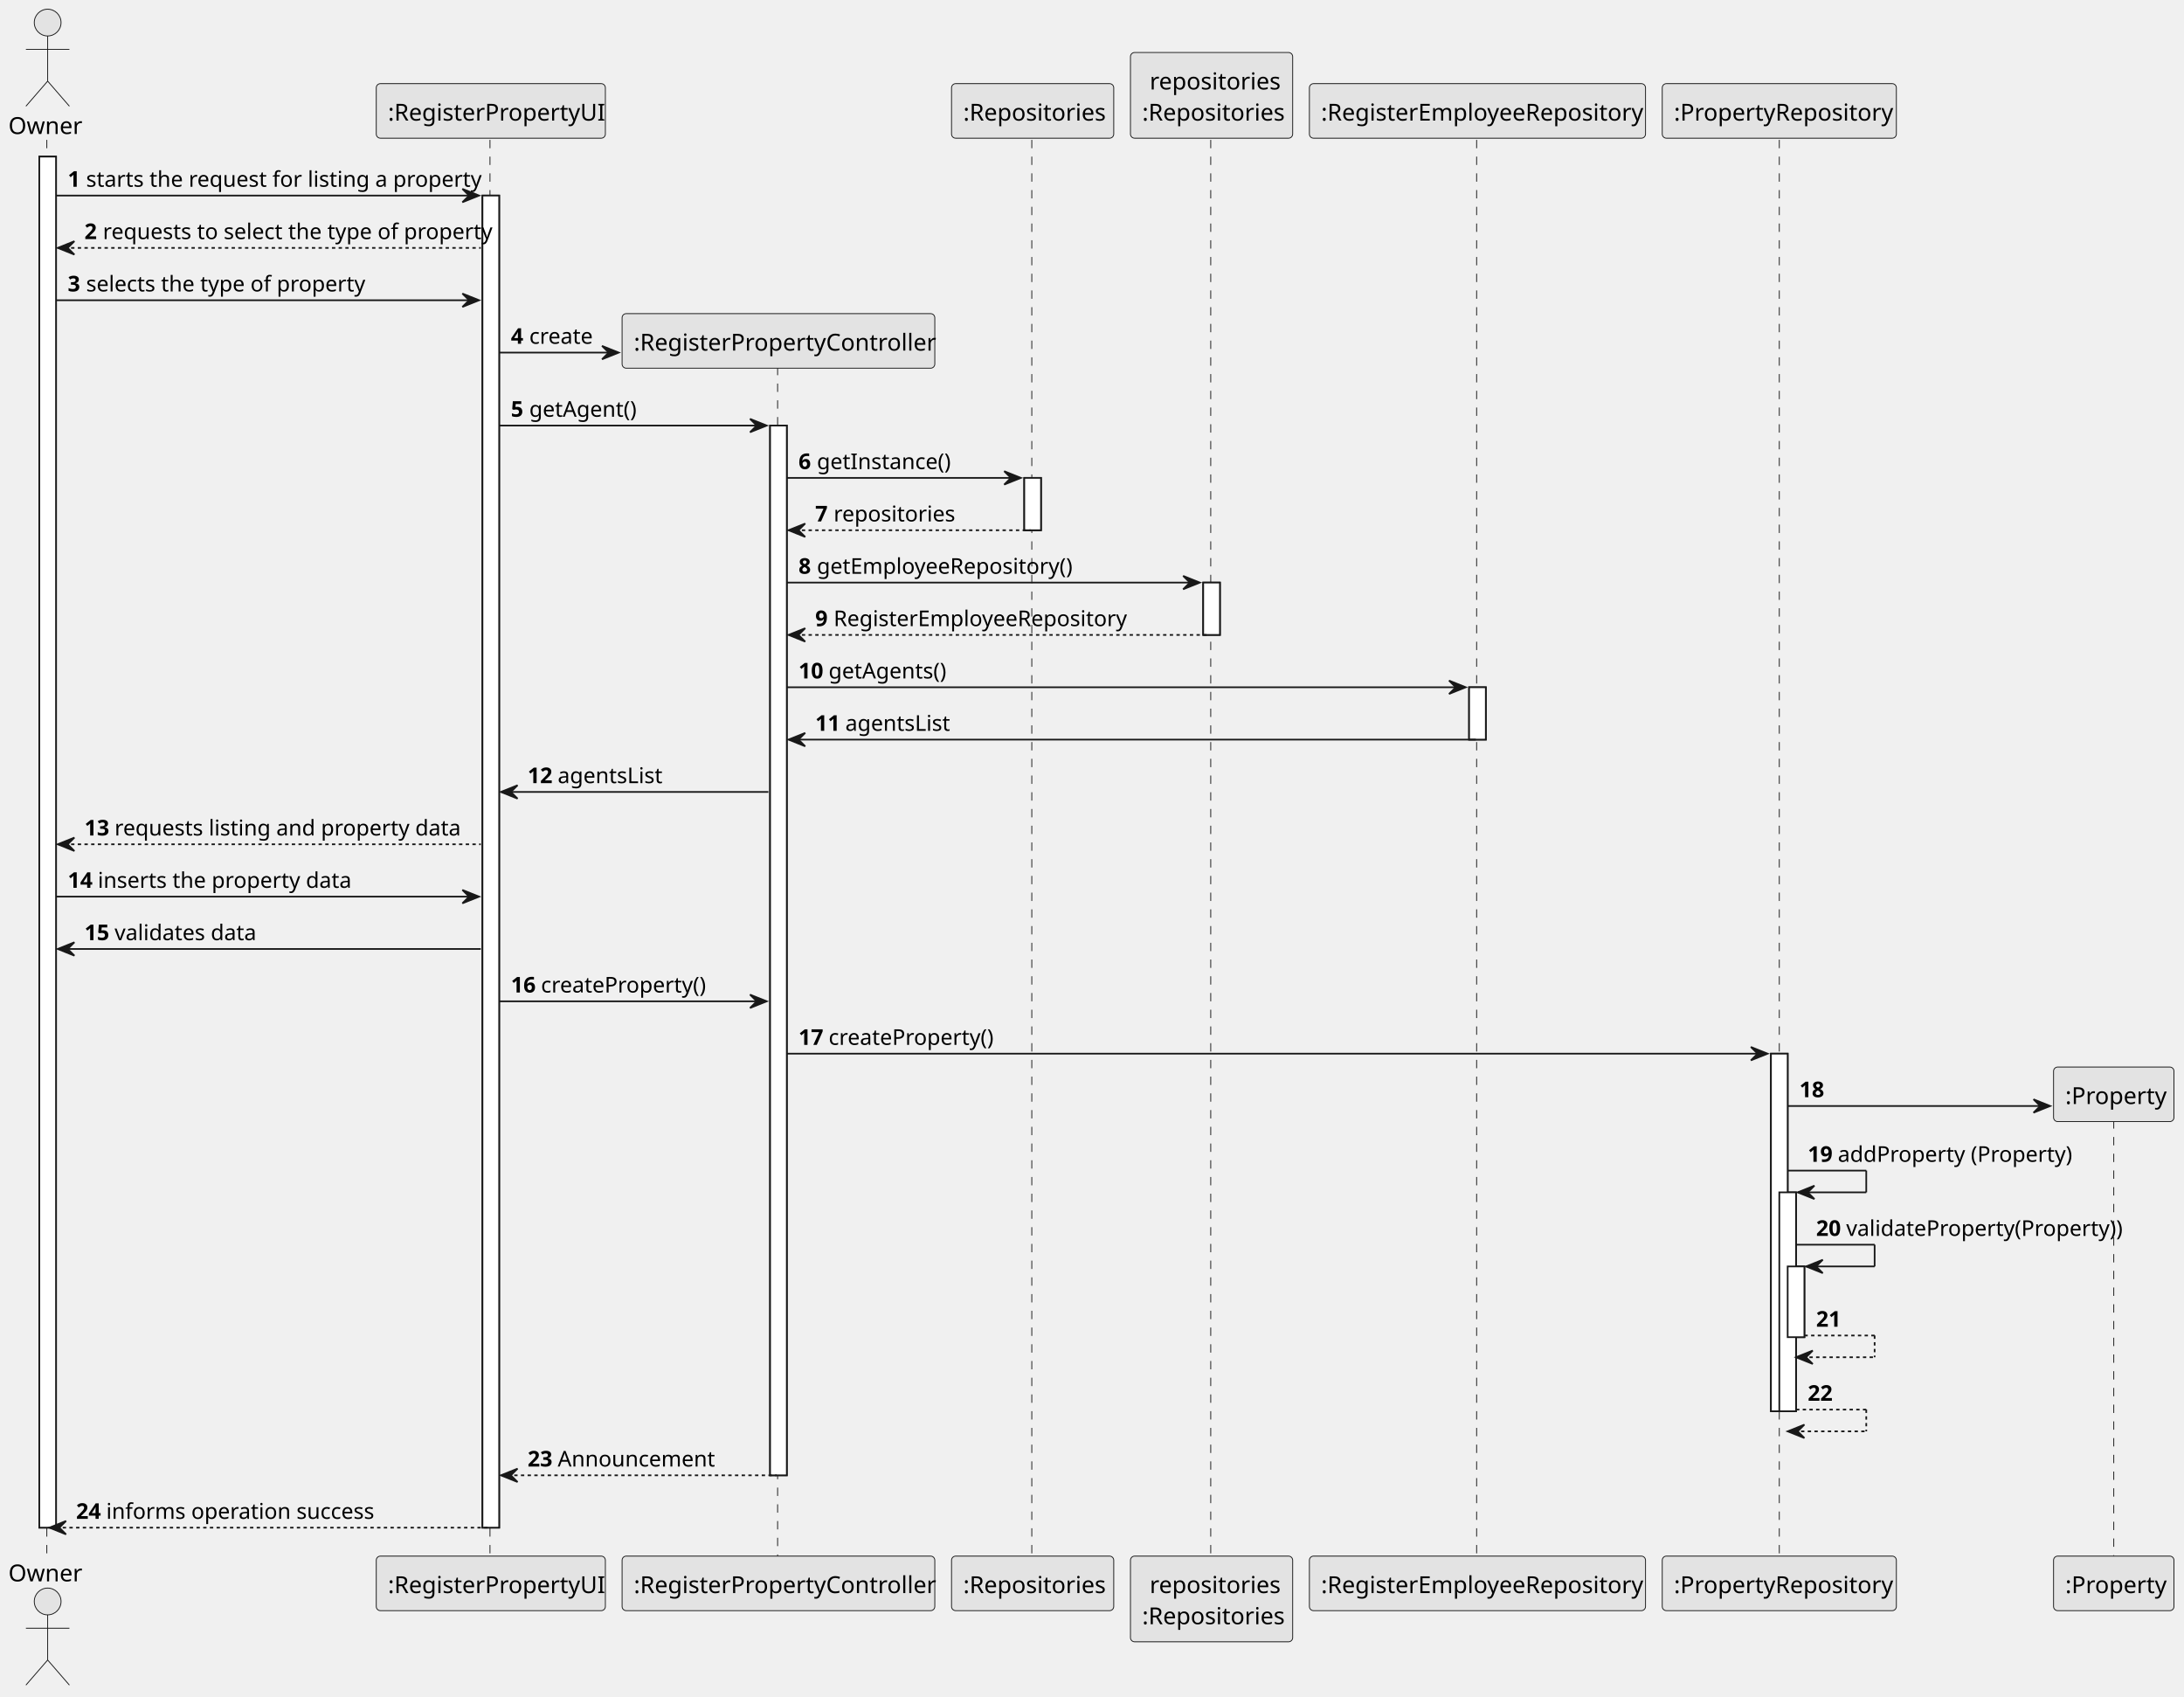
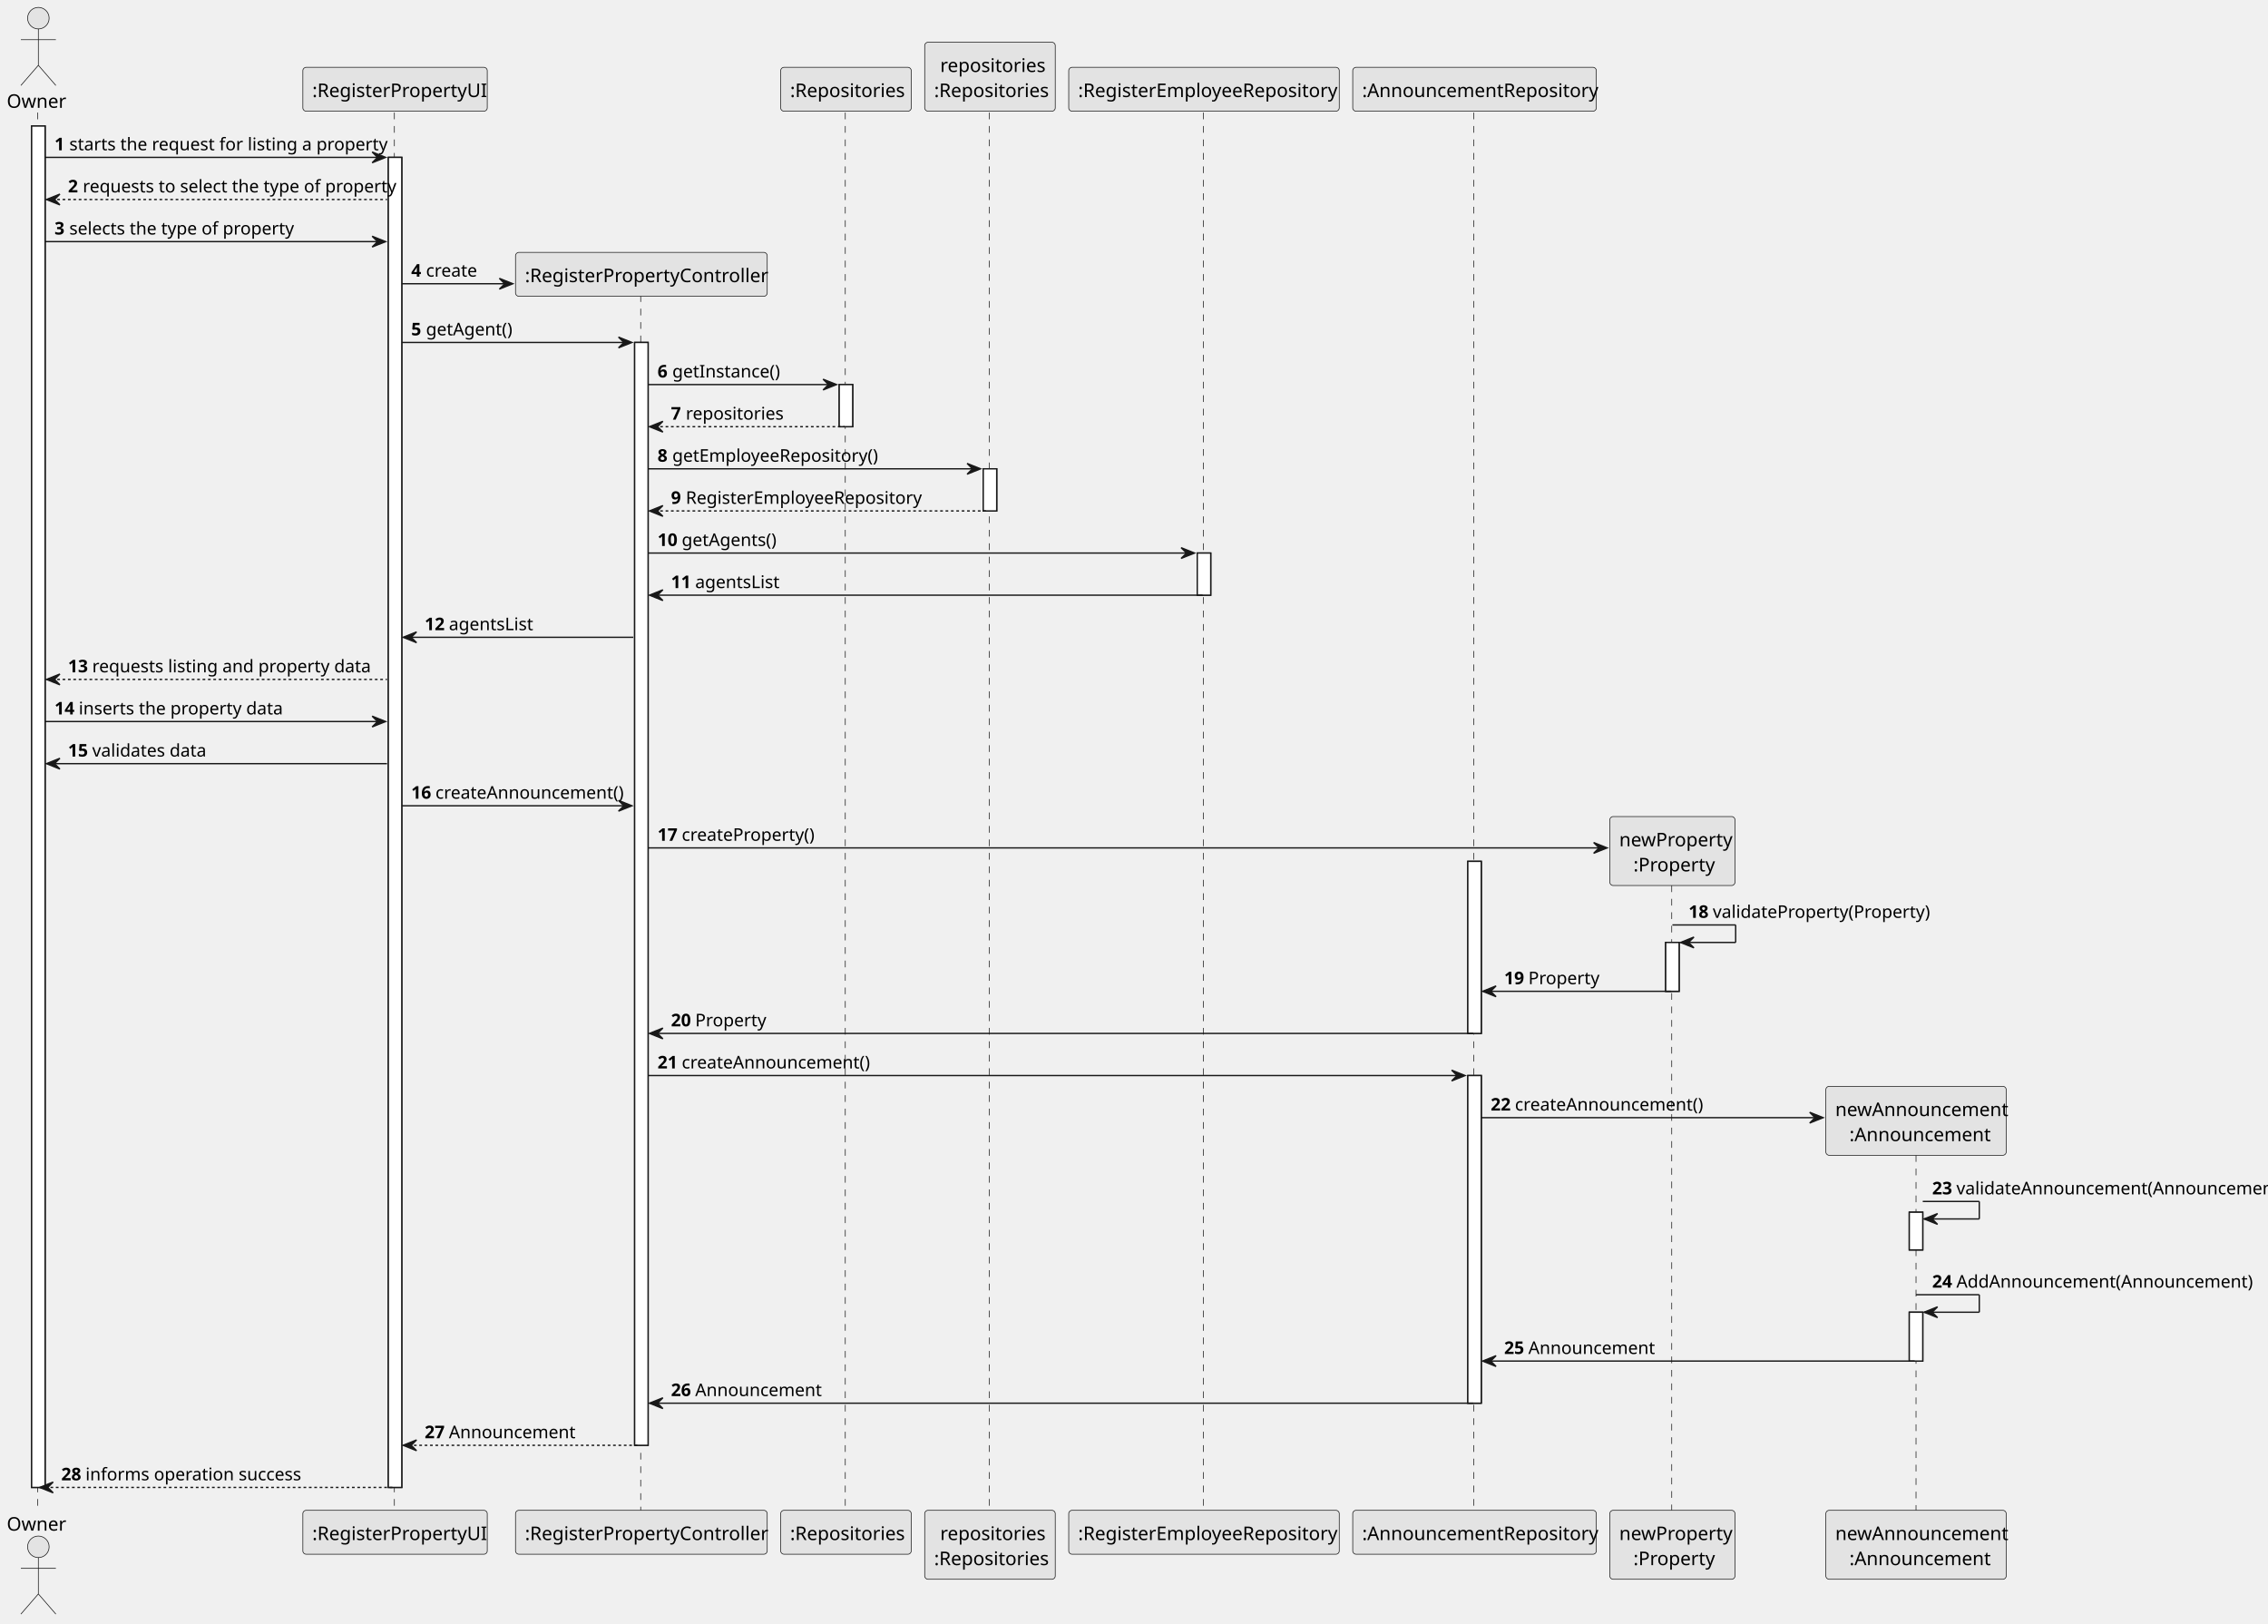
- <svg xmlns="http://www.w3.org/2000/svg" contentStyleType="text/css" height="1014px" preserveAspectRatio="none" style="width:1306px;height:1014px;background:#FFFFFF;" version="1.1" viewBox="0 0 1306 1014" width="1306px" zoomAndPan="magnify">
+ <svg xmlns="http://www.w3.org/2000/svg" contentStyleType="text/css" height="1206px" preserveAspectRatio="none" style="width:1685px;height:1206px;background:#FFFFFF;" version="1.1" viewBox="0 0 1685 1206" width="1685px" zoomAndPan="magnify">
  <defs />
  <g>
-     <rect fill="#FFFFFF" height="819.644" style="stroke:#181818;stroke-width:1.0;" width="10" x="23.5" y="93.621" />
-     <rect fill="#FFFFFF" height="796.354" style="stroke:#181818;stroke-width:1.0;" width="10" x="288.5" y="116.912" />
-     <rect fill="#FFFFFF" height="627.568" style="stroke:#181818;stroke-width:1.0;" width="10" x="460.5" y="254.406" />
-     <rect fill="#FFFFFF" height="31.291" style="stroke:#181818;stroke-width:1.0;" width="10" x="612.5" y="285.697" />
-     <rect fill="#FFFFFF" height="31.291" style="stroke:#181818;stroke-width:1.0;" width="10" x="719.5" y="348.279" />
-     <rect fill="#FFFFFF" height="31.291" style="stroke:#181818;stroke-width:1.0;" width="10" x="878.5" y="410.861" />
-     <rect fill="#FFFFFF" height="213.785" style="stroke:#181818;stroke-width:1.0;" width="10" x="1059" y="629.898" />
-     <rect fill="#FFFFFF" height="130.873" style="stroke:#181818;stroke-width:1.0;" width="10" x="1064" y="712.811" />
-     <rect fill="#FFFFFF" height="42.291" style="stroke:#181818;stroke-width:1.0;" width="10" x="1069" y="757.102" />
-     <line style="stroke:#181818;stroke-width:0.5;stroke-dasharray:5.0,5.0;" x1="28" x2="28" y1="83.621" y2="931.266" />
-     <line style="stroke:#181818;stroke-width:0.5;stroke-dasharray:5.0,5.0;" x1="293" x2="293" y1="83.621" y2="931.266" />
-     <line style="stroke:#181818;stroke-width:0.5;stroke-dasharray:5.0,5.0;" x1="465" x2="465" y1="219.305" y2="931.266" />
-     <line style="stroke:#181818;stroke-width:0.5;stroke-dasharray:5.0,5.0;" x1="617" x2="617" y1="83.621" y2="931.266" />
-     <line style="stroke:#181818;stroke-width:0.5;stroke-dasharray:5.0,5.0;" x1="724" x2="724" y1="83.621" y2="931.266" />
-     <line style="stroke:#181818;stroke-width:0.5;stroke-dasharray:5.0,5.0;" x1="883" x2="883" y1="83.621" y2="931.266" />
-     <line style="stroke:#181818;stroke-width:0.5;stroke-dasharray:5.0,5.0;" x1="1064" x2="1064" y1="83.621" y2="931.266" />
-     <line style="stroke:#181818;stroke-width:0.5;stroke-dasharray:5.0,5.0;" x1="1264" x2="1264" y1="669.709" y2="931.266" />
+     <rect fill="#FFFFFF" height="1011.381" style="stroke:#181818;stroke-width:1.0;" width="10" x="23.5" y="93.621" />
+     <rect fill="#FFFFFF" height="988.09" style="stroke:#181818;stroke-width:1.0;" width="10" x="288.5" y="116.912" />
+     <rect fill="#FFFFFF" height="819.305" style="stroke:#181818;stroke-width:1.0;" width="10" x="471.5" y="254.406" />
+     <rect fill="#FFFFFF" height="31.291" style="stroke:#181818;stroke-width:1.0;" width="10" x="623.5" y="285.697" />
+     <rect fill="#FFFFFF" height="31.291" style="stroke:#181818;stroke-width:1.0;" width="10" x="730.5" y="348.279" />
+     <rect fill="#FFFFFF" height="31.291" style="stroke:#181818;stroke-width:1.0;" width="10" x="889.5" y="410.861" />
+     <rect fill="#FFFFFF" height="127.824" style="stroke:#181818;stroke-width:1.0;" width="10" x="1090.5" y="639.898" />
+     <rect fill="#FFFFFF" height="243.406" style="stroke:#181818;stroke-width:1.0;" width="10" x="1090.5" y="799.014" />
+     <rect fill="#FFFFFF" height="36.291" style="stroke:#181818;stroke-width:1.0;" width="10" x="1237.5" y="700.141" />
+     <rect fill="#FFFFFF" height="28" style="stroke:#181818;stroke-width:1.0;" width="10" x="1418.5" y="900.547" />
+     <rect fill="#FFFFFF" height="36.291" style="stroke:#181818;stroke-width:1.0;" width="10" x="1418.5" y="974.838" />
+     <line style="stroke:#181818;stroke-width:0.5;stroke-dasharray:5.0,5.0;" x1="28" x2="28" y1="83.621" y2="1123.002" />
+     <line style="stroke:#181818;stroke-width:0.5;stroke-dasharray:5.0,5.0;" x1="293" x2="293" y1="83.621" y2="1123.002" />
+     <line style="stroke:#181818;stroke-width:0.5;stroke-dasharray:5.0,5.0;" x1="476" x2="476" y1="219.305" y2="1123.002" />
+     <line style="stroke:#181818;stroke-width:0.5;stroke-dasharray:5.0,5.0;" x1="628" x2="628" y1="83.621" y2="1123.002" />
+     <line style="stroke:#181818;stroke-width:0.5;stroke-dasharray:5.0,5.0;" x1="735" x2="735" y1="83.621" y2="1123.002" />
+     <line style="stroke:#181818;stroke-width:0.5;stroke-dasharray:5.0,5.0;" x1="894" x2="894" y1="83.621" y2="1123.002" />
+     <line style="stroke:#181818;stroke-width:0.5;stroke-dasharray:5.0,5.0;" x1="1095" x2="1095" y1="83.621" y2="1123.002" />
+     <line style="stroke:#181818;stroke-width:0.5;stroke-dasharray:5.0,5.0;" x1="1242" x2="1242" y1="647.729" y2="1123.002" />
+     <line style="stroke:#181818;stroke-width:0.5;stroke-dasharray:5.0,5.0;" x1="1423.5" x2="1423.5" y1="848.135" y2="1123.002" />
    <text fill="#000000" font-family="sans-serif" font-size="14" lengthAdjust="spacing" textLength="41" x="5" y="80.107">Owner</text>
    <ellipse cx="28.5" cy="13.5" fill="#E3E3E3" rx="8" ry="8" style="stroke:#181818;stroke-width:0.5;" />
    <path d="M28.5,21.5 L28.5,48.5 M15.5,29.5 L41.5,29.5 M28.5,48.5 L15.5,63.5 M28.5,48.5 L41.5,63.5 " fill="none" style="stroke:#181818;stroke-width:0.5;" />
-     <text fill="#000000" font-family="sans-serif" font-size="14" lengthAdjust="spacing" textLength="41" x="5" y="945.373">Owner</text>
-     <ellipse cx="28.5" cy="957.387" fill="#E3E3E3" rx="8" ry="8" style="stroke:#181818;stroke-width:0.5;" />
-     <path d="M28.5,965.387 L28.5,992.387 M15.5,973.387 L41.5,973.387 M28.5,992.387 L15.5,1007.387 M28.5,992.387 L41.5,1007.387 " fill="none" style="stroke:#181818;stroke-width:0.5;" />
+     <text fill="#000000" font-family="sans-serif" font-size="14" lengthAdjust="spacing" textLength="41" x="5" y="1137.109">Owner</text>
+     <ellipse cx="28.5" cy="1149.123" fill="#E3E3E3" rx="8" ry="8" style="stroke:#181818;stroke-width:0.5;" />
+     <path d="M28.5,1157.123 L28.5,1184.123 M15.5,1165.123 L41.5,1165.123 M28.5,1184.123 L15.5,1199.123 M28.5,1184.123 L41.5,1199.123 " fill="none" style="stroke:#181818;stroke-width:0.5;" />
    <rect fill="#E3E3E3" height="32.621" rx="2.5" ry="2.5" style="stroke:#181818;stroke-width:0.5;" width="137" x="225" y="50" />
    <text fill="#000000" font-family="sans-serif" font-size="14" lengthAdjust="spacing" textLength="123" x="232" y="72.107">:RegisterPropertyUI</text>
-     <rect fill="#E3E3E3" height="32.621" rx="2.5" ry="2.5" style="stroke:#181818;stroke-width:0.5;" width="137" x="225" y="930.266" />
-     <text fill="#000000" font-family="sans-serif" font-size="14" lengthAdjust="spacing" textLength="123" x="232" y="952.373">:RegisterPropertyUI</text>
-     <rect fill="#E3E3E3" height="32.621" rx="2.5" ry="2.5" style="stroke:#181818;stroke-width:0.5;" width="187" x="372" y="930.266" />
-     <text fill="#000000" font-family="sans-serif" font-size="14" lengthAdjust="spacing" textLength="173" x="379" y="952.373">:RegisterPropertyController</text>
-     <rect fill="#E3E3E3" height="32.621" rx="2.5" ry="2.5" style="stroke:#181818;stroke-width:0.5;" width="97" x="569" y="50" />
-     <text fill="#000000" font-family="sans-serif" font-size="14" lengthAdjust="spacing" textLength="83" x="576" y="72.107">:Repositories</text>
-     <rect fill="#E3E3E3" height="32.621" rx="2.5" ry="2.5" style="stroke:#181818;stroke-width:0.5;" width="97" x="569" y="930.266" />
-     <text fill="#000000" font-family="sans-serif" font-size="14" lengthAdjust="spacing" textLength="83" x="576" y="952.373">:Repositories</text>
-     <rect fill="#E3E3E3" height="51.242" rx="2.5" ry="2.5" style="stroke:#181818;stroke-width:0.5;" width="97" x="676" y="31.379" />
-     <text fill="#000000" font-family="sans-serif" font-size="14" lengthAdjust="spacing" textLength="74" x="687.5" y="53.486">repositories</text>
-     <text fill="#000000" font-family="sans-serif" font-size="14" lengthAdjust="spacing" textLength="83" x="683" y="72.107">:Repositories</text>
-     <rect fill="#E3E3E3" height="51.242" rx="2.5" ry="2.5" style="stroke:#181818;stroke-width:0.5;" width="97" x="676" y="930.266" />
-     <text fill="#000000" font-family="sans-serif" font-size="14" lengthAdjust="spacing" textLength="74" x="687.5" y="952.373">repositories</text>
-     <text fill="#000000" font-family="sans-serif" font-size="14" lengthAdjust="spacing" textLength="83" x="683" y="970.994">:Repositories</text>
-     <rect fill="#E3E3E3" height="32.621" rx="2.5" ry="2.5" style="stroke:#181818;stroke-width:0.5;" width="201" x="783" y="50" />
-     <text fill="#000000" font-family="sans-serif" font-size="14" lengthAdjust="spacing" textLength="187" x="790" y="72.107">:RegisterEmployeeRepository</text>
-     <rect fill="#E3E3E3" height="32.621" rx="2.5" ry="2.5" style="stroke:#181818;stroke-width:0.5;" width="201" x="783" y="930.266" />
-     <text fill="#000000" font-family="sans-serif" font-size="14" lengthAdjust="spacing" textLength="187" x="790" y="952.373">:RegisterEmployeeRepository</text>
-     <rect fill="#E3E3E3" height="32.621" rx="2.5" ry="2.5" style="stroke:#181818;stroke-width:0.5;" width="140" x="994" y="50" />
-     <text fill="#000000" font-family="sans-serif" font-size="14" lengthAdjust="spacing" textLength="126" x="1001" y="72.107">:PropertyRepository</text>
-     <rect fill="#E3E3E3" height="32.621" rx="2.5" ry="2.5" style="stroke:#181818;stroke-width:0.5;" width="140" x="994" y="930.266" />
-     <text fill="#000000" font-family="sans-serif" font-size="14" lengthAdjust="spacing" textLength="126" x="1001" y="952.373">:PropertyRepository</text>
-     <rect fill="#E3E3E3" height="32.621" rx="2.5" ry="2.5" style="stroke:#181818;stroke-width:0.5;" width="72" x="1228" y="930.266" />
-     <text fill="#000000" font-family="sans-serif" font-size="14" lengthAdjust="spacing" textLength="58" x="1235" y="952.373">:Property</text>
-     <rect fill="#FFFFFF" height="819.644" style="stroke:#181818;stroke-width:1.0;" width="10" x="23.5" y="93.621" />
-     <rect fill="#FFFFFF" height="796.354" style="stroke:#181818;stroke-width:1.0;" width="10" x="288.5" y="116.912" />
-     <rect fill="#FFFFFF" height="627.568" style="stroke:#181818;stroke-width:1.0;" width="10" x="460.5" y="254.406" />
-     <rect fill="#FFFFFF" height="31.291" style="stroke:#181818;stroke-width:1.0;" width="10" x="612.5" y="285.697" />
-     <rect fill="#FFFFFF" height="31.291" style="stroke:#181818;stroke-width:1.0;" width="10" x="719.5" y="348.279" />
-     <rect fill="#FFFFFF" height="31.291" style="stroke:#181818;stroke-width:1.0;" width="10" x="878.5" y="410.861" />
-     <rect fill="#FFFFFF" height="213.785" style="stroke:#181818;stroke-width:1.0;" width="10" x="1059" y="629.898" />
-     <rect fill="#FFFFFF" height="130.873" style="stroke:#181818;stroke-width:1.0;" width="10" x="1064" y="712.811" />
-     <rect fill="#FFFFFF" height="42.291" style="stroke:#181818;stroke-width:1.0;" width="10" x="1069" y="757.102" />
+     <rect fill="#E3E3E3" height="32.621" rx="2.5" ry="2.5" style="stroke:#181818;stroke-width:0.5;" width="137" x="225" y="1122.002" />
+     <text fill="#000000" font-family="sans-serif" font-size="14" lengthAdjust="spacing" textLength="123" x="232" y="1144.109">:RegisterPropertyUI</text>
+     <rect fill="#E3E3E3" height="32.621" rx="2.5" ry="2.5" style="stroke:#181818;stroke-width:0.5;" width="187" x="383" y="1122.002" />
+     <text fill="#000000" font-family="sans-serif" font-size="14" lengthAdjust="spacing" textLength="173" x="390" y="1144.109">:RegisterPropertyController</text>
+     <rect fill="#E3E3E3" height="32.621" rx="2.5" ry="2.5" style="stroke:#181818;stroke-width:0.5;" width="97" x="580" y="50" />
+     <text fill="#000000" font-family="sans-serif" font-size="14" lengthAdjust="spacing" textLength="83" x="587" y="72.107">:Repositories</text>
+     <rect fill="#E3E3E3" height="32.621" rx="2.5" ry="2.5" style="stroke:#181818;stroke-width:0.5;" width="97" x="580" y="1122.002" />
+     <text fill="#000000" font-family="sans-serif" font-size="14" lengthAdjust="spacing" textLength="83" x="587" y="1144.109">:Repositories</text>
+     <rect fill="#E3E3E3" height="51.242" rx="2.5" ry="2.5" style="stroke:#181818;stroke-width:0.5;" width="97" x="687" y="31.379" />
+     <text fill="#000000" font-family="sans-serif" font-size="14" lengthAdjust="spacing" textLength="74" x="698.5" y="53.486">repositories</text>
+     <text fill="#000000" font-family="sans-serif" font-size="14" lengthAdjust="spacing" textLength="83" x="694" y="72.107">:Repositories</text>
+     <rect fill="#E3E3E3" height="51.242" rx="2.5" ry="2.5" style="stroke:#181818;stroke-width:0.5;" width="97" x="687" y="1122.002" />
+     <text fill="#000000" font-family="sans-serif" font-size="14" lengthAdjust="spacing" textLength="74" x="698.5" y="1144.109">repositories</text>
+     <text fill="#000000" font-family="sans-serif" font-size="14" lengthAdjust="spacing" textLength="83" x="694" y="1162.73">:Repositories</text>
+     <rect fill="#E3E3E3" height="32.621" rx="2.5" ry="2.5" style="stroke:#181818;stroke-width:0.5;" width="201" x="794" y="50" />
+     <text fill="#000000" font-family="sans-serif" font-size="14" lengthAdjust="spacing" textLength="187" x="801" y="72.107">:RegisterEmployeeRepository</text>
+     <rect fill="#E3E3E3" height="32.621" rx="2.5" ry="2.5" style="stroke:#181818;stroke-width:0.5;" width="201" x="794" y="1122.002" />
+     <text fill="#000000" font-family="sans-serif" font-size="14" lengthAdjust="spacing" textLength="187" x="801" y="1144.109">:RegisterEmployeeRepository</text>
+     <rect fill="#E3E3E3" height="32.621" rx="2.5" ry="2.5" style="stroke:#181818;stroke-width:0.5;" width="181" x="1005" y="50" />
+     <text fill="#000000" font-family="sans-serif" font-size="14" lengthAdjust="spacing" textLength="167" x="1012" y="72.107">:AnnouncementRepository</text>
+     <rect fill="#E3E3E3" height="32.621" rx="2.5" ry="2.5" style="stroke:#181818;stroke-width:0.5;" width="181" x="1005" y="1122.002" />
+     <text fill="#000000" font-family="sans-serif" font-size="14" lengthAdjust="spacing" textLength="167" x="1012" y="1144.109">:AnnouncementRepository</text>
+     <rect fill="#E3E3E3" height="51.242" rx="2.5" ry="2.5" style="stroke:#181818;stroke-width:0.5;" width="93" x="1196" y="1122.002" />
+     <text fill="#000000" font-family="sans-serif" font-size="14" lengthAdjust="spacing" textLength="79" x="1203" y="1144.109">newProperty</text>
+     <text fill="#000000" font-family="sans-serif" font-size="14" lengthAdjust="spacing" textLength="58" x="1213.5" y="1162.73">:Property</text>
+     <rect fill="#E3E3E3" height="51.242" rx="2.5" ry="2.5" style="stroke:#181818;stroke-width:0.5;" width="134" x="1356.5" y="1122.002" />
+     <text fill="#000000" font-family="sans-serif" font-size="14" lengthAdjust="spacing" textLength="120" x="1363.5" y="1144.109">newAnnouncement</text>
+     <text fill="#000000" font-family="sans-serif" font-size="14" lengthAdjust="spacing" textLength="99" x="1374" y="1162.73">:Announcement</text>
+     <rect fill="#FFFFFF" height="1011.381" style="stroke:#181818;stroke-width:1.0;" width="10" x="23.5" y="93.621" />
+     <rect fill="#FFFFFF" height="988.09" style="stroke:#181818;stroke-width:1.0;" width="10" x="288.5" y="116.912" />
+     <rect fill="#FFFFFF" height="819.305" style="stroke:#181818;stroke-width:1.0;" width="10" x="471.5" y="254.406" />
+     <rect fill="#FFFFFF" height="31.291" style="stroke:#181818;stroke-width:1.0;" width="10" x="623.5" y="285.697" />
+     <rect fill="#FFFFFF" height="31.291" style="stroke:#181818;stroke-width:1.0;" width="10" x="730.5" y="348.279" />
+     <rect fill="#FFFFFF" height="31.291" style="stroke:#181818;stroke-width:1.0;" width="10" x="889.5" y="410.861" />
+     <rect fill="#FFFFFF" height="127.824" style="stroke:#181818;stroke-width:1.0;" width="10" x="1090.5" y="639.898" />
+     <rect fill="#FFFFFF" height="243.406" style="stroke:#181818;stroke-width:1.0;" width="10" x="1090.5" y="799.014" />
+     <rect fill="#FFFFFF" height="36.291" style="stroke:#181818;stroke-width:1.0;" width="10" x="1237.5" y="700.141" />
+     <rect fill="#FFFFFF" height="28" style="stroke:#181818;stroke-width:1.0;" width="10" x="1418.5" y="900.547" />
+     <rect fill="#FFFFFF" height="36.291" style="stroke:#181818;stroke-width:1.0;" width="10" x="1418.5" y="974.838" />
    <polygon fill="#181818" points="276.5,112.912,286.5,116.912,276.5,120.912,280.5,116.912" style="stroke:#181818;stroke-width:1.0;" />
    <line style="stroke:#181818;stroke-width:1.0;" x1="33.5" x2="282.5" y1="116.912" y2="116.912" />
    <text fill="#000000" font-family="sans-serif" font-size="13" font-weight="bold" lengthAdjust="spacing" textLength="7" x="40.5" y="111.649">1</text>
    <text fill="#000000" font-family="sans-serif" font-size="13" lengthAdjust="spacing" textLength="220" x="51.5" y="111.649">starts the request for listing a property</text>
    <polygon fill="#181818" points="44.5,144.203,34.5,148.203,44.5,152.203,40.5,148.203" style="stroke:#181818;stroke-width:1.0;" />
    <line style="stroke:#181818;stroke-width:1.0;stroke-dasharray:2.0,2.0;" x1="38.5" x2="287.5" y1="148.203" y2="148.203" />
    <text fill="#000000" font-family="sans-serif" font-size="13" font-weight="bold" lengthAdjust="spacing" textLength="7" x="50.5" y="142.94">2</text>
    <text fill="#000000" font-family="sans-serif" font-size="13" lengthAdjust="spacing" textLength="220" x="61.5" y="142.94">requests to select the type of property</text>
    <polygon fill="#181818" points="276.5,175.494,286.5,179.494,276.5,183.494,280.5,179.494" style="stroke:#181818;stroke-width:1.0;" />
    <line style="stroke:#181818;stroke-width:1.0;" x1="33.5" x2="282.5" y1="179.494" y2="179.494" />
    <text fill="#000000" font-family="sans-serif" font-size="13" font-weight="bold" lengthAdjust="spacing" textLength="7" x="40.5" y="174.231">3</text>
    <text fill="#000000" font-family="sans-serif" font-size="13" lengthAdjust="spacing" textLength="158" x="51.5" y="174.231">selects the type of property</text>
-     <polygon fill="#181818" points="360,206.785,370,210.785,360,214.785,364,210.785" style="stroke:#181818;stroke-width:1.0;" />
-     <line style="stroke:#181818;stroke-width:1.0;" x1="298.5" x2="366" y1="210.785" y2="210.785" />
+     <polygon fill="#181818" points="371,206.785,381,210.785,371,214.785,375,210.785" style="stroke:#181818;stroke-width:1.0;" />
+     <line style="stroke:#181818;stroke-width:1.0;" x1="298.5" x2="377" y1="210.785" y2="210.785" />
    <text fill="#000000" font-family="sans-serif" font-size="13" font-weight="bold" lengthAdjust="spacing" textLength="7" x="305.5" y="205.523">4</text>
    <text fill="#000000" font-family="sans-serif" font-size="13" lengthAdjust="spacing" textLength="36" x="316.5" y="205.523">create</text>
-     <rect fill="#E3E3E3" height="32.621" rx="2.5" ry="2.5" style="stroke:#181818;stroke-width:0.5;" width="187" x="372" y="187.494" />
-     <text fill="#000000" font-family="sans-serif" font-size="14" lengthAdjust="spacing" textLength="173" x="379" y="209.602">:RegisterPropertyController</text>
-     <polygon fill="#181818" points="448.5,250.406,458.5,254.406,448.5,258.406,452.5,254.406" style="stroke:#181818;stroke-width:1.0;" />
-     <line style="stroke:#181818;stroke-width:1.0;" x1="298.5" x2="454.5" y1="254.406" y2="254.406" />
+     <rect fill="#E3E3E3" height="32.621" rx="2.5" ry="2.5" style="stroke:#181818;stroke-width:0.5;" width="187" x="383" y="187.494" />
+     <text fill="#000000" font-family="sans-serif" font-size="14" lengthAdjust="spacing" textLength="173" x="390" y="209.602">:RegisterPropertyController</text>
+     <polygon fill="#181818" points="459.5,250.406,469.5,254.406,459.5,258.406,463.5,254.406" style="stroke:#181818;stroke-width:1.0;" />
+     <line style="stroke:#181818;stroke-width:1.0;" x1="298.5" x2="465.5" y1="254.406" y2="254.406" />
    <text fill="#000000" font-family="sans-serif" font-size="13" font-weight="bold" lengthAdjust="spacing" textLength="7" x="305.5" y="249.144">5</text>
    <text fill="#000000" font-family="sans-serif" font-size="13" lengthAdjust="spacing" textLength="60" x="316.5" y="249.144">getAgent()</text>
-     <polygon fill="#181818" points="600.5,281.697,610.5,285.697,600.5,289.697,604.5,285.697" style="stroke:#181818;stroke-width:1.0;" />
-     <line style="stroke:#181818;stroke-width:1.0;" x1="470.5" x2="606.5" y1="285.697" y2="285.697" />
-     <text fill="#000000" font-family="sans-serif" font-size="13" font-weight="bold" lengthAdjust="spacing" textLength="7" x="477.5" y="280.435">6</text>
-     <text fill="#000000" font-family="sans-serif" font-size="13" lengthAdjust="spacing" textLength="75" x="488.5" y="280.435">getInstance()</text>
-     <polygon fill="#181818" points="481.5,312.988,471.5,316.988,481.5,320.988,477.5,316.988" style="stroke:#181818;stroke-width:1.0;" />
-     <line style="stroke:#181818;stroke-width:1.0;stroke-dasharray:2.0,2.0;" x1="475.5" x2="616.5" y1="316.988" y2="316.988" />
-     <text fill="#000000" font-family="sans-serif" font-size="13" font-weight="bold" lengthAdjust="spacing" textLength="7" x="487.5" y="311.726">7</text>
-     <text fill="#000000" font-family="sans-serif" font-size="13" lengthAdjust="spacing" textLength="67" x="498.5" y="311.726">repositories</text>
-     <polygon fill="#181818" points="707.5,344.279,717.5,348.279,707.5,352.279,711.5,348.279" style="stroke:#181818;stroke-width:1.0;" />
-     <line style="stroke:#181818;stroke-width:1.0;" x1="470.5" x2="713.5" y1="348.279" y2="348.279" />
-     <text fill="#000000" font-family="sans-serif" font-size="13" font-weight="bold" lengthAdjust="spacing" textLength="7" x="477.5" y="343.017">8</text>
-     <text fill="#000000" font-family="sans-serif" font-size="13" lengthAdjust="spacing" textLength="146" x="488.5" y="343.017">getEmployeeRepository()</text>
-     <polygon fill="#181818" points="481.5,375.57,471.5,379.57,481.5,383.57,477.5,379.57" style="stroke:#181818;stroke-width:1.0;" />
-     <line style="stroke:#181818;stroke-width:1.0;stroke-dasharray:2.0,2.0;" x1="475.5" x2="723.5" y1="379.57" y2="379.57" />
-     <text fill="#000000" font-family="sans-serif" font-size="13" font-weight="bold" lengthAdjust="spacing" textLength="7" x="487.5" y="374.308">9</text>
-     <text fill="#000000" font-family="sans-serif" font-size="13" lengthAdjust="spacing" textLength="168" x="498.5" y="374.308">RegisterEmployeeRepository</text>
-     <polygon fill="#181818" points="866.5,406.861,876.5,410.861,866.5,414.861,870.5,410.861" style="stroke:#181818;stroke-width:1.0;" />
-     <line style="stroke:#181818;stroke-width:1.0;" x1="470.5" x2="872.5" y1="410.861" y2="410.861" />
-     <text fill="#000000" font-family="sans-serif" font-size="13" font-weight="bold" lengthAdjust="spacing" textLength="14" x="477.5" y="405.599">10</text>
-     <text fill="#000000" font-family="sans-serif" font-size="13" lengthAdjust="spacing" textLength="67" x="495.5" y="405.599">getAgents()</text>
-     <polygon fill="#181818" points="481.5,438.152,471.5,442.152,481.5,446.152,477.5,442.152" style="stroke:#181818;stroke-width:1.0;" />
-     <line style="stroke:#181818;stroke-width:1.0;" x1="475.5" x2="882.5" y1="442.152" y2="442.152" />
-     <text fill="#000000" font-family="sans-serif" font-size="13" font-weight="bold" lengthAdjust="spacing" textLength="14" x="487.5" y="436.89">11</text>
-     <text fill="#000000" font-family="sans-serif" font-size="13" lengthAdjust="spacing" textLength="60" x="505.5" y="436.89">agentsList</text>
+     <polygon fill="#181818" points="611.5,281.697,621.5,285.697,611.5,289.697,615.5,285.697" style="stroke:#181818;stroke-width:1.0;" />
+     <line style="stroke:#181818;stroke-width:1.0;" x1="481.5" x2="617.5" y1="285.697" y2="285.697" />
+     <text fill="#000000" font-family="sans-serif" font-size="13" font-weight="bold" lengthAdjust="spacing" textLength="7" x="488.5" y="280.435">6</text>
+     <text fill="#000000" font-family="sans-serif" font-size="13" lengthAdjust="spacing" textLength="75" x="499.5" y="280.435">getInstance()</text>
+     <polygon fill="#181818" points="492.5,312.988,482.5,316.988,492.5,320.988,488.5,316.988" style="stroke:#181818;stroke-width:1.0;" />
+     <line style="stroke:#181818;stroke-width:1.0;stroke-dasharray:2.0,2.0;" x1="486.5" x2="627.5" y1="316.988" y2="316.988" />
+     <text fill="#000000" font-family="sans-serif" font-size="13" font-weight="bold" lengthAdjust="spacing" textLength="7" x="498.5" y="311.726">7</text>
+     <text fill="#000000" font-family="sans-serif" font-size="13" lengthAdjust="spacing" textLength="67" x="509.5" y="311.726">repositories</text>
+     <polygon fill="#181818" points="718.5,344.279,728.5,348.279,718.5,352.279,722.5,348.279" style="stroke:#181818;stroke-width:1.0;" />
+     <line style="stroke:#181818;stroke-width:1.0;" x1="481.5" x2="724.5" y1="348.279" y2="348.279" />
+     <text fill="#000000" font-family="sans-serif" font-size="13" font-weight="bold" lengthAdjust="spacing" textLength="7" x="488.5" y="343.017">8</text>
+     <text fill="#000000" font-family="sans-serif" font-size="13" lengthAdjust="spacing" textLength="146" x="499.5" y="343.017">getEmployeeRepository()</text>
+     <polygon fill="#181818" points="492.5,375.57,482.5,379.57,492.5,383.57,488.5,379.57" style="stroke:#181818;stroke-width:1.0;" />
+     <line style="stroke:#181818;stroke-width:1.0;stroke-dasharray:2.0,2.0;" x1="486.5" x2="734.5" y1="379.57" y2="379.57" />
+     <text fill="#000000" font-family="sans-serif" font-size="13" font-weight="bold" lengthAdjust="spacing" textLength="7" x="498.5" y="374.308">9</text>
+     <text fill="#000000" font-family="sans-serif" font-size="13" lengthAdjust="spacing" textLength="168" x="509.5" y="374.308">RegisterEmployeeRepository</text>
+     <polygon fill="#181818" points="877.5,406.861,887.5,410.861,877.5,414.861,881.5,410.861" style="stroke:#181818;stroke-width:1.0;" />
+     <line style="stroke:#181818;stroke-width:1.0;" x1="481.5" x2="883.5" y1="410.861" y2="410.861" />
+     <text fill="#000000" font-family="sans-serif" font-size="13" font-weight="bold" lengthAdjust="spacing" textLength="14" x="488.5" y="405.599">10</text>
+     <text fill="#000000" font-family="sans-serif" font-size="13" lengthAdjust="spacing" textLength="67" x="506.5" y="405.599">getAgents()</text>
+     <polygon fill="#181818" points="492.5,438.152,482.5,442.152,492.5,446.152,488.5,442.152" style="stroke:#181818;stroke-width:1.0;" />
+     <line style="stroke:#181818;stroke-width:1.0;" x1="486.5" x2="893.5" y1="442.152" y2="442.152" />
+     <text fill="#000000" font-family="sans-serif" font-size="13" font-weight="bold" lengthAdjust="spacing" textLength="14" x="498.5" y="436.89">11</text>
+     <text fill="#000000" font-family="sans-serif" font-size="13" lengthAdjust="spacing" textLength="60" x="516.5" y="436.89">agentsList</text>
    <polygon fill="#181818" points="309.5,469.443,299.5,473.443,309.5,477.443,305.5,473.443" style="stroke:#181818;stroke-width:1.0;" />
-     <line style="stroke:#181818;stroke-width:1.0;" x1="303.5" x2="459.5" y1="473.443" y2="473.443" />
+     <line style="stroke:#181818;stroke-width:1.0;" x1="303.5" x2="470.5" y1="473.443" y2="473.443" />
    <text fill="#000000" font-family="sans-serif" font-size="13" font-weight="bold" lengthAdjust="spacing" textLength="14" x="315.5" y="468.181">12</text>
    <text fill="#000000" font-family="sans-serif" font-size="13" lengthAdjust="spacing" textLength="60" x="333.5" y="468.181">agentsList</text>
    <polygon fill="#181818" points="44.5,500.734,34.5,504.734,44.5,508.734,40.5,504.734" style="stroke:#181818;stroke-width:1.0;" />
    <line style="stroke:#181818;stroke-width:1.0;stroke-dasharray:2.0,2.0;" x1="38.5" x2="287.5" y1="504.734" y2="504.734" />
    <text fill="#000000" font-family="sans-serif" font-size="13" font-weight="bold" lengthAdjust="spacing" textLength="14" x="50.5" y="499.472">13</text>
    <text fill="#000000" font-family="sans-serif" font-size="13" lengthAdjust="spacing" textLength="193" x="68.5" y="499.472">requests listing and property data</text>
    <polygon fill="#181818" points="276.5,532.025,286.5,536.025,276.5,540.025,280.5,536.025" style="stroke:#181818;stroke-width:1.0;" />
    <line style="stroke:#181818;stroke-width:1.0;" x1="33.5" x2="282.5" y1="536.025" y2="536.025" />
    <text fill="#000000" font-family="sans-serif" font-size="13" font-weight="bold" lengthAdjust="spacing" textLength="14" x="40.5" y="530.763">14</text>
    <text fill="#000000" font-family="sans-serif" font-size="13" lengthAdjust="spacing" textLength="141" x="58.5" y="530.763">inserts the property data</text>
    <polygon fill="#181818" points="44.5,563.316,34.5,567.316,44.5,571.316,40.5,567.316" style="stroke:#181818;stroke-width:1.0;" />
    <line style="stroke:#181818;stroke-width:1.0;" x1="38.5" x2="287.5" y1="567.316" y2="567.316" />
    <text fill="#000000" font-family="sans-serif" font-size="13" font-weight="bold" lengthAdjust="spacing" textLength="14" x="50.5" y="562.054">15</text>
    <text fill="#000000" font-family="sans-serif" font-size="13" lengthAdjust="spacing" textLength="79" x="68.5" y="562.054">validates data</text>
-     <polygon fill="#181818" points="448.5,594.607,458.5,598.607,448.5,602.607,452.5,598.607" style="stroke:#181818;stroke-width:1.0;" />
-     <line style="stroke:#181818;stroke-width:1.0;" x1="298.5" x2="454.5" y1="598.607" y2="598.607" />
+     <polygon fill="#181818" points="459.5,594.607,469.5,598.607,459.5,602.607,463.5,598.607" style="stroke:#181818;stroke-width:1.0;" />
+     <line style="stroke:#181818;stroke-width:1.0;" x1="298.5" x2="465.5" y1="598.607" y2="598.607" />
    <text fill="#000000" font-family="sans-serif" font-size="13" font-weight="bold" lengthAdjust="spacing" textLength="14" x="305.5" y="593.345">16</text>
-     <text fill="#000000" font-family="sans-serif" font-size="13" lengthAdjust="spacing" textLength="93" x="323.5" y="593.345">createProperty()</text>
-     <polygon fill="#181818" points="1047,625.898,1057,629.898,1047,633.898,1051,629.898" style="stroke:#181818;stroke-width:1.0;" />
-     <line style="stroke:#181818;stroke-width:1.0;" x1="470.5" x2="1053" y1="629.898" y2="629.898" />
-     <text fill="#000000" font-family="sans-serif" font-size="13" font-weight="bold" lengthAdjust="spacing" textLength="14" x="477.5" y="624.636">17</text>
-     <text fill="#000000" font-family="sans-serif" font-size="13" lengthAdjust="spacing" textLength="93" x="495.5" y="624.636">createProperty()</text>
-     <polygon fill="#181818" points="1216,657.189,1226,661.189,1216,665.189,1220,661.189" style="stroke:#181818;stroke-width:1.0;" />
-     <line style="stroke:#181818;stroke-width:1.0;" x1="1069" x2="1222" y1="661.189" y2="661.189" />
-     <text fill="#000000" font-family="sans-serif" font-size="13" font-weight="bold" lengthAdjust="spacing" textLength="14" x="1076" y="655.927">18</text>
-     <text fill="#000000" font-family="sans-serif" font-size="13" lengthAdjust="spacing" textLength="4" x="1094" y="655.927"> </text>
-     <rect fill="#E3E3E3" height="32.621" rx="2.5" ry="2.5" style="stroke:#181818;stroke-width:0.5;" width="72" x="1228" y="637.898" />
-     <text fill="#000000" font-family="sans-serif" font-size="14" lengthAdjust="spacing" textLength="58" x="1235" y="660.006">:Property</text>
-     <line style="stroke:#181818;stroke-width:1.0;" x1="1069" x2="1116" y1="699.811" y2="699.811" />
-     <line style="stroke:#181818;stroke-width:1.0;" x1="1116" x2="1116" y1="699.811" y2="712.811" />
-     <line style="stroke:#181818;stroke-width:1.0;" x1="1075" x2="1116" y1="712.811" y2="712.811" />
-     <polygon fill="#181818" points="1085,708.811,1075,712.811,1085,716.811,1081,712.811" style="stroke:#181818;stroke-width:1.0;" />
-     <text fill="#000000" font-family="sans-serif" font-size="13" font-weight="bold" lengthAdjust="spacing" textLength="14" x="1081" y="694.548">19</text>
-     <text fill="#000000" font-family="sans-serif" font-size="13" lengthAdjust="spacing" textLength="131" x="1099" y="694.548">addProperty (Property)</text>
-     <line style="stroke:#181818;stroke-width:1.0;" x1="1074" x2="1121" y1="744.102" y2="744.102" />
-     <line style="stroke:#181818;stroke-width:1.0;" x1="1121" x2="1121" y1="744.102" y2="757.102" />
-     <line style="stroke:#181818;stroke-width:1.0;" x1="1080" x2="1121" y1="757.102" y2="757.102" />
-     <polygon fill="#181818" points="1090,753.102,1080,757.102,1090,761.102,1086,757.102" style="stroke:#181818;stroke-width:1.0;" />
-     <text fill="#000000" font-family="sans-serif" font-size="13" font-weight="bold" lengthAdjust="spacing" textLength="14" x="1086" y="738.839">20</text>
-     <text fill="#000000" font-family="sans-serif" font-size="13" lengthAdjust="spacing" textLength="153" x="1104" y="738.839">validateProperty(Property))</text>
-     <line style="stroke:#181818;stroke-width:1.0;stroke-dasharray:2.0,2.0;" x1="1079" x2="1121" y1="798.393" y2="798.393" />
-     <line style="stroke:#181818;stroke-width:1.0;stroke-dasharray:2.0,2.0;" x1="1121" x2="1121" y1="798.393" y2="811.393" />
-     <line style="stroke:#181818;stroke-width:1.0;stroke-dasharray:2.0,2.0;" x1="1074" x2="1121" y1="811.393" y2="811.393" />
-     <polygon fill="#181818" points="1084,807.393,1074,811.393,1084,815.393,1080,811.393" style="stroke:#181818;stroke-width:1.0;" />
-     <text fill="#000000" font-family="sans-serif" font-size="13" font-weight="bold" lengthAdjust="spacing" textLength="14" x="1086" y="793.13">21</text>
-     <text fill="#000000" font-family="sans-serif" font-size="13" lengthAdjust="spacing" textLength="4" x="1104" y="793.13"> </text>
-     <line style="stroke:#181818;stroke-width:1.0;stroke-dasharray:2.0,2.0;" x1="1074" x2="1116" y1="842.684" y2="842.684" />
-     <line style="stroke:#181818;stroke-width:1.0;stroke-dasharray:2.0,2.0;" x1="1116" x2="1116" y1="842.684" y2="855.684" />
-     <line style="stroke:#181818;stroke-width:1.0;stroke-dasharray:2.0,2.0;" x1="1069" x2="1116" y1="855.684" y2="855.684" />
-     <polygon fill="#181818" points="1079,851.684,1069,855.684,1079,859.684,1075,855.684" style="stroke:#181818;stroke-width:1.0;" />
-     <text fill="#000000" font-family="sans-serif" font-size="13" font-weight="bold" lengthAdjust="spacing" textLength="14" x="1081" y="837.421">22</text>
-     <text fill="#000000" font-family="sans-serif" font-size="13" lengthAdjust="spacing" textLength="4" x="1099" y="837.421"> </text>
-     <polygon fill="#181818" points="309.5,877.975,299.5,881.975,309.5,885.975,305.5,881.975" style="stroke:#181818;stroke-width:1.0;" />
-     <line style="stroke:#181818;stroke-width:1.0;stroke-dasharray:2.0,2.0;" x1="303.5" x2="464.5" y1="881.975" y2="881.975" />
-     <text fill="#000000" font-family="sans-serif" font-size="13" font-weight="bold" lengthAdjust="spacing" textLength="14" x="315.5" y="876.712">23</text>
-     <text fill="#000000" font-family="sans-serif" font-size="13" lengthAdjust="spacing" textLength="87" x="333.5" y="876.712">Announcement</text>
-     <polygon fill="#181818" points="39.5,909.266,29.5,913.266,39.5,917.266,35.5,913.266" style="stroke:#181818;stroke-width:1.0;" />
-     <line style="stroke:#181818;stroke-width:1.0;stroke-dasharray:2.0,2.0;" x1="33.5" x2="292.5" y1="913.266" y2="913.266" />
-     <text fill="#000000" font-family="sans-serif" font-size="13" font-weight="bold" lengthAdjust="spacing" textLength="14" x="45.5" y="908.003">24</text>
-     <text fill="#000000" font-family="sans-serif" font-size="13" lengthAdjust="spacing" textLength="152" x="63.5" y="908.003">informs operation success</text>
+     <text fill="#000000" font-family="sans-serif" font-size="13" lengthAdjust="spacing" textLength="131" x="323.5" y="593.345">createAnnouncement()</text>
+     <polygon fill="#181818" points="1184,625.898,1194,629.898,1184,633.898,1188,629.898" style="stroke:#181818;stroke-width:1.0;" />
+     <line style="stroke:#181818;stroke-width:1.0;" x1="481.5" x2="1190" y1="629.898" y2="629.898" />
+     <text fill="#000000" font-family="sans-serif" font-size="13" font-weight="bold" lengthAdjust="spacing" textLength="14" x="488.5" y="624.636">17</text>
+     <text fill="#000000" font-family="sans-serif" font-size="13" lengthAdjust="spacing" textLength="93" x="506.5" y="624.636">createProperty()</text>
+     <rect fill="#E3E3E3" height="51.242" rx="2.5" ry="2.5" style="stroke:#181818;stroke-width:0.5;" width="93" x="1196" y="606.607" />
+     <text fill="#000000" font-family="sans-serif" font-size="14" lengthAdjust="spacing" textLength="79" x="1203" y="628.715">newProperty</text>
+     <text fill="#000000" font-family="sans-serif" font-size="14" lengthAdjust="spacing" textLength="58" x="1213.5" y="647.336">:Property</text>
+     <line style="stroke:#181818;stroke-width:1.0;" x1="1242.5" x2="1289.5" y1="687.141" y2="687.141" />
+     <line style="stroke:#181818;stroke-width:1.0;" x1="1289.5" x2="1289.5" y1="687.141" y2="700.141" />
+     <line style="stroke:#181818;stroke-width:1.0;" x1="1248.5" x2="1289.5" y1="700.141" y2="700.141" />
+     <polygon fill="#181818" points="1258.5,696.141,1248.5,700.141,1258.5,704.141,1254.5,700.141" style="stroke:#181818;stroke-width:1.0;" />
+     <text fill="#000000" font-family="sans-serif" font-size="13" font-weight="bold" lengthAdjust="spacing" textLength="14" x="1254.5" y="681.878">18</text>
+     <text fill="#000000" font-family="sans-serif" font-size="13" lengthAdjust="spacing" textLength="149" x="1272.5" y="681.878">validateProperty(Property)</text>
+     <polygon fill="#181818" points="1111.5,732.432,1101.5,736.432,1111.5,740.432,1107.5,736.432" style="stroke:#181818;stroke-width:1.0;" />
+     <line style="stroke:#181818;stroke-width:1.0;" x1="1105.5" x2="1241.5" y1="736.432" y2="736.432" />
+     <text fill="#000000" font-family="sans-serif" font-size="13" font-weight="bold" lengthAdjust="spacing" textLength="14" x="1117.5" y="731.169">19</text>
+     <text fill="#000000" font-family="sans-serif" font-size="13" lengthAdjust="spacing" textLength="49" x="1135.5" y="731.169">Property</text>
+     <polygon fill="#181818" points="492.5,763.723,482.5,767.723,492.5,771.723,488.5,767.723" style="stroke:#181818;stroke-width:1.0;" />
+     <line style="stroke:#181818;stroke-width:1.0;" x1="486.5" x2="1094.5" y1="767.723" y2="767.723" />
+     <text fill="#000000" font-family="sans-serif" font-size="13" font-weight="bold" lengthAdjust="spacing" textLength="14" x="498.5" y="762.46">20</text>
+     <text fill="#000000" font-family="sans-serif" font-size="13" lengthAdjust="spacing" textLength="49" x="516.5" y="762.46">Property</text>
+     <polygon fill="#181818" points="1078.5,795.014,1088.5,799.014,1078.5,803.014,1082.5,799.014" style="stroke:#181818;stroke-width:1.0;" />
+     <line style="stroke:#181818;stroke-width:1.0;" x1="481.5" x2="1084.5" y1="799.014" y2="799.014" />
+     <text fill="#000000" font-family="sans-serif" font-size="13" font-weight="bold" lengthAdjust="spacing" textLength="14" x="488.5" y="793.751">21</text>
+     <text fill="#000000" font-family="sans-serif" font-size="13" lengthAdjust="spacing" textLength="131" x="506.5" y="793.751">createAnnouncement()</text>
+     <polygon fill="#181818" points="1344.5,826.305,1354.5,830.305,1344.5,834.305,1348.5,830.305" style="stroke:#181818;stroke-width:1.0;" />
+     <line style="stroke:#181818;stroke-width:1.0;" x1="1100.5" x2="1350.5" y1="830.305" y2="830.305" />
+     <text fill="#000000" font-family="sans-serif" font-size="13" font-weight="bold" lengthAdjust="spacing" textLength="14" x="1107.5" y="825.042">22</text>
+     <text fill="#000000" font-family="sans-serif" font-size="13" lengthAdjust="spacing" textLength="131" x="1125.5" y="825.042">createAnnouncement()</text>
+     <rect fill="#E3E3E3" height="51.242" rx="2.5" ry="2.5" style="stroke:#181818;stroke-width:0.5;" width="134" x="1356.5" y="807.014" />
+     <text fill="#000000" font-family="sans-serif" font-size="14" lengthAdjust="spacing" textLength="120" x="1363.5" y="829.121">newAnnouncement</text>
+     <text fill="#000000" font-family="sans-serif" font-size="14" lengthAdjust="spacing" textLength="99" x="1374" y="847.742">:Announcement</text>
+     <line style="stroke:#181818;stroke-width:1.0;" x1="1428.5" x2="1470.5" y1="892.547" y2="892.547" />
+     <line style="stroke:#181818;stroke-width:1.0;" x1="1470.5" x2="1470.5" y1="892.547" y2="905.547" />
+     <line style="stroke:#181818;stroke-width:1.0;" x1="1429.5" x2="1470.5" y1="905.547" y2="905.547" />
+     <polygon fill="#181818" points="1439.5,901.547,1429.5,905.547,1439.5,909.547,1435.5,905.547" style="stroke:#181818;stroke-width:1.0;" />
+     <text fill="#000000" font-family="sans-serif" font-size="13" font-weight="bold" lengthAdjust="spacing" textLength="14" x="1435.5" y="887.284">23</text>
+     <text fill="#000000" font-family="sans-serif" font-size="13" lengthAdjust="spacing" textLength="225" x="1453.5" y="887.284">validateAnnouncement(Announcement)</text>
+     <line style="stroke:#181818;stroke-width:1.0;" x1="1423.5" x2="1470.5" y1="961.838" y2="961.838" />
+     <line style="stroke:#181818;stroke-width:1.0;" x1="1470.5" x2="1470.5" y1="961.838" y2="974.838" />
+     <line style="stroke:#181818;stroke-width:1.0;" x1="1429.5" x2="1470.5" y1="974.838" y2="974.838" />
+     <polygon fill="#181818" points="1439.5,970.838,1429.5,974.838,1439.5,978.838,1435.5,974.838" style="stroke:#181818;stroke-width:1.0;" />
+     <text fill="#000000" font-family="sans-serif" font-size="13" font-weight="bold" lengthAdjust="spacing" textLength="14" x="1435.5" y="956.575">24</text>
+     <text fill="#000000" font-family="sans-serif" font-size="13" lengthAdjust="spacing" textLength="205" x="1453.5" y="956.575">AddAnnouncement(Announcement)</text>
+     <polygon fill="#181818" points="1111.5,1007.129,1101.5,1011.129,1111.5,1015.129,1107.5,1011.129" style="stroke:#181818;stroke-width:1.0;" />
+     <line style="stroke:#181818;stroke-width:1.0;" x1="1105.5" x2="1422.5" y1="1011.129" y2="1011.129" />
+     <text fill="#000000" font-family="sans-serif" font-size="13" font-weight="bold" lengthAdjust="spacing" textLength="14" x="1117.5" y="1005.866">25</text>
+     <text fill="#000000" font-family="sans-serif" font-size="13" lengthAdjust="spacing" textLength="87" x="1135.5" y="1005.866">Announcement</text>
+     <polygon fill="#181818" points="492.5,1038.42,482.5,1042.42,492.5,1046.42,488.5,1042.42" style="stroke:#181818;stroke-width:1.0;" />
+     <line style="stroke:#181818;stroke-width:1.0;" x1="486.5" x2="1094.5" y1="1042.42" y2="1042.42" />
+     <text fill="#000000" font-family="sans-serif" font-size="13" font-weight="bold" lengthAdjust="spacing" textLength="14" x="498.5" y="1037.157">26</text>
+     <text fill="#000000" font-family="sans-serif" font-size="13" lengthAdjust="spacing" textLength="87" x="516.5" y="1037.157">Announcement</text>
+     <polygon fill="#181818" points="309.5,1069.711,299.5,1073.711,309.5,1077.711,305.5,1073.711" style="stroke:#181818;stroke-width:1.0;" />
+     <line style="stroke:#181818;stroke-width:1.0;stroke-dasharray:2.0,2.0;" x1="303.5" x2="475.5" y1="1073.711" y2="1073.711" />
+     <text fill="#000000" font-family="sans-serif" font-size="13" font-weight="bold" lengthAdjust="spacing" textLength="14" x="315.5" y="1068.448">27</text>
+     <text fill="#000000" font-family="sans-serif" font-size="13" lengthAdjust="spacing" textLength="87" x="333.5" y="1068.448">Announcement</text>
+     <polygon fill="#181818" points="39.5,1101.002,29.5,1105.002,39.5,1109.002,35.5,1105.002" style="stroke:#181818;stroke-width:1.0;" />
+     <line style="stroke:#181818;stroke-width:1.0;stroke-dasharray:2.0,2.0;" x1="33.5" x2="292.5" y1="1105.002" y2="1105.002" />
+     <text fill="#000000" font-family="sans-serif" font-size="13" font-weight="bold" lengthAdjust="spacing" textLength="14" x="45.5" y="1099.739">28</text>
+     <text fill="#000000" font-family="sans-serif" font-size="13" lengthAdjust="spacing" textLength="152" x="63.5" y="1099.739">informs operation success</text>
  </g>
</svg>
